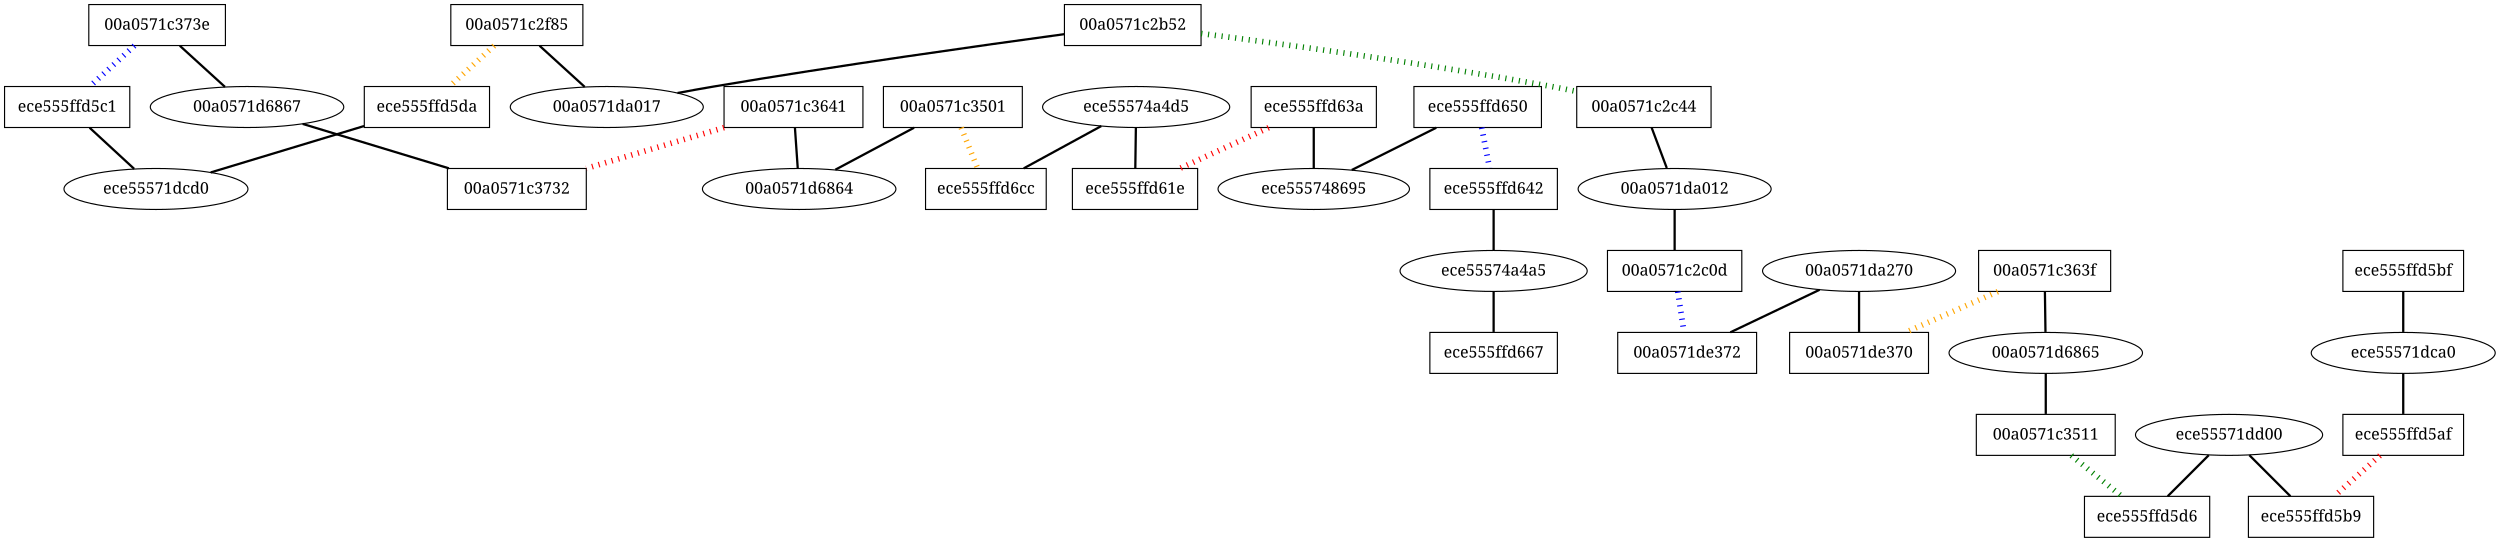
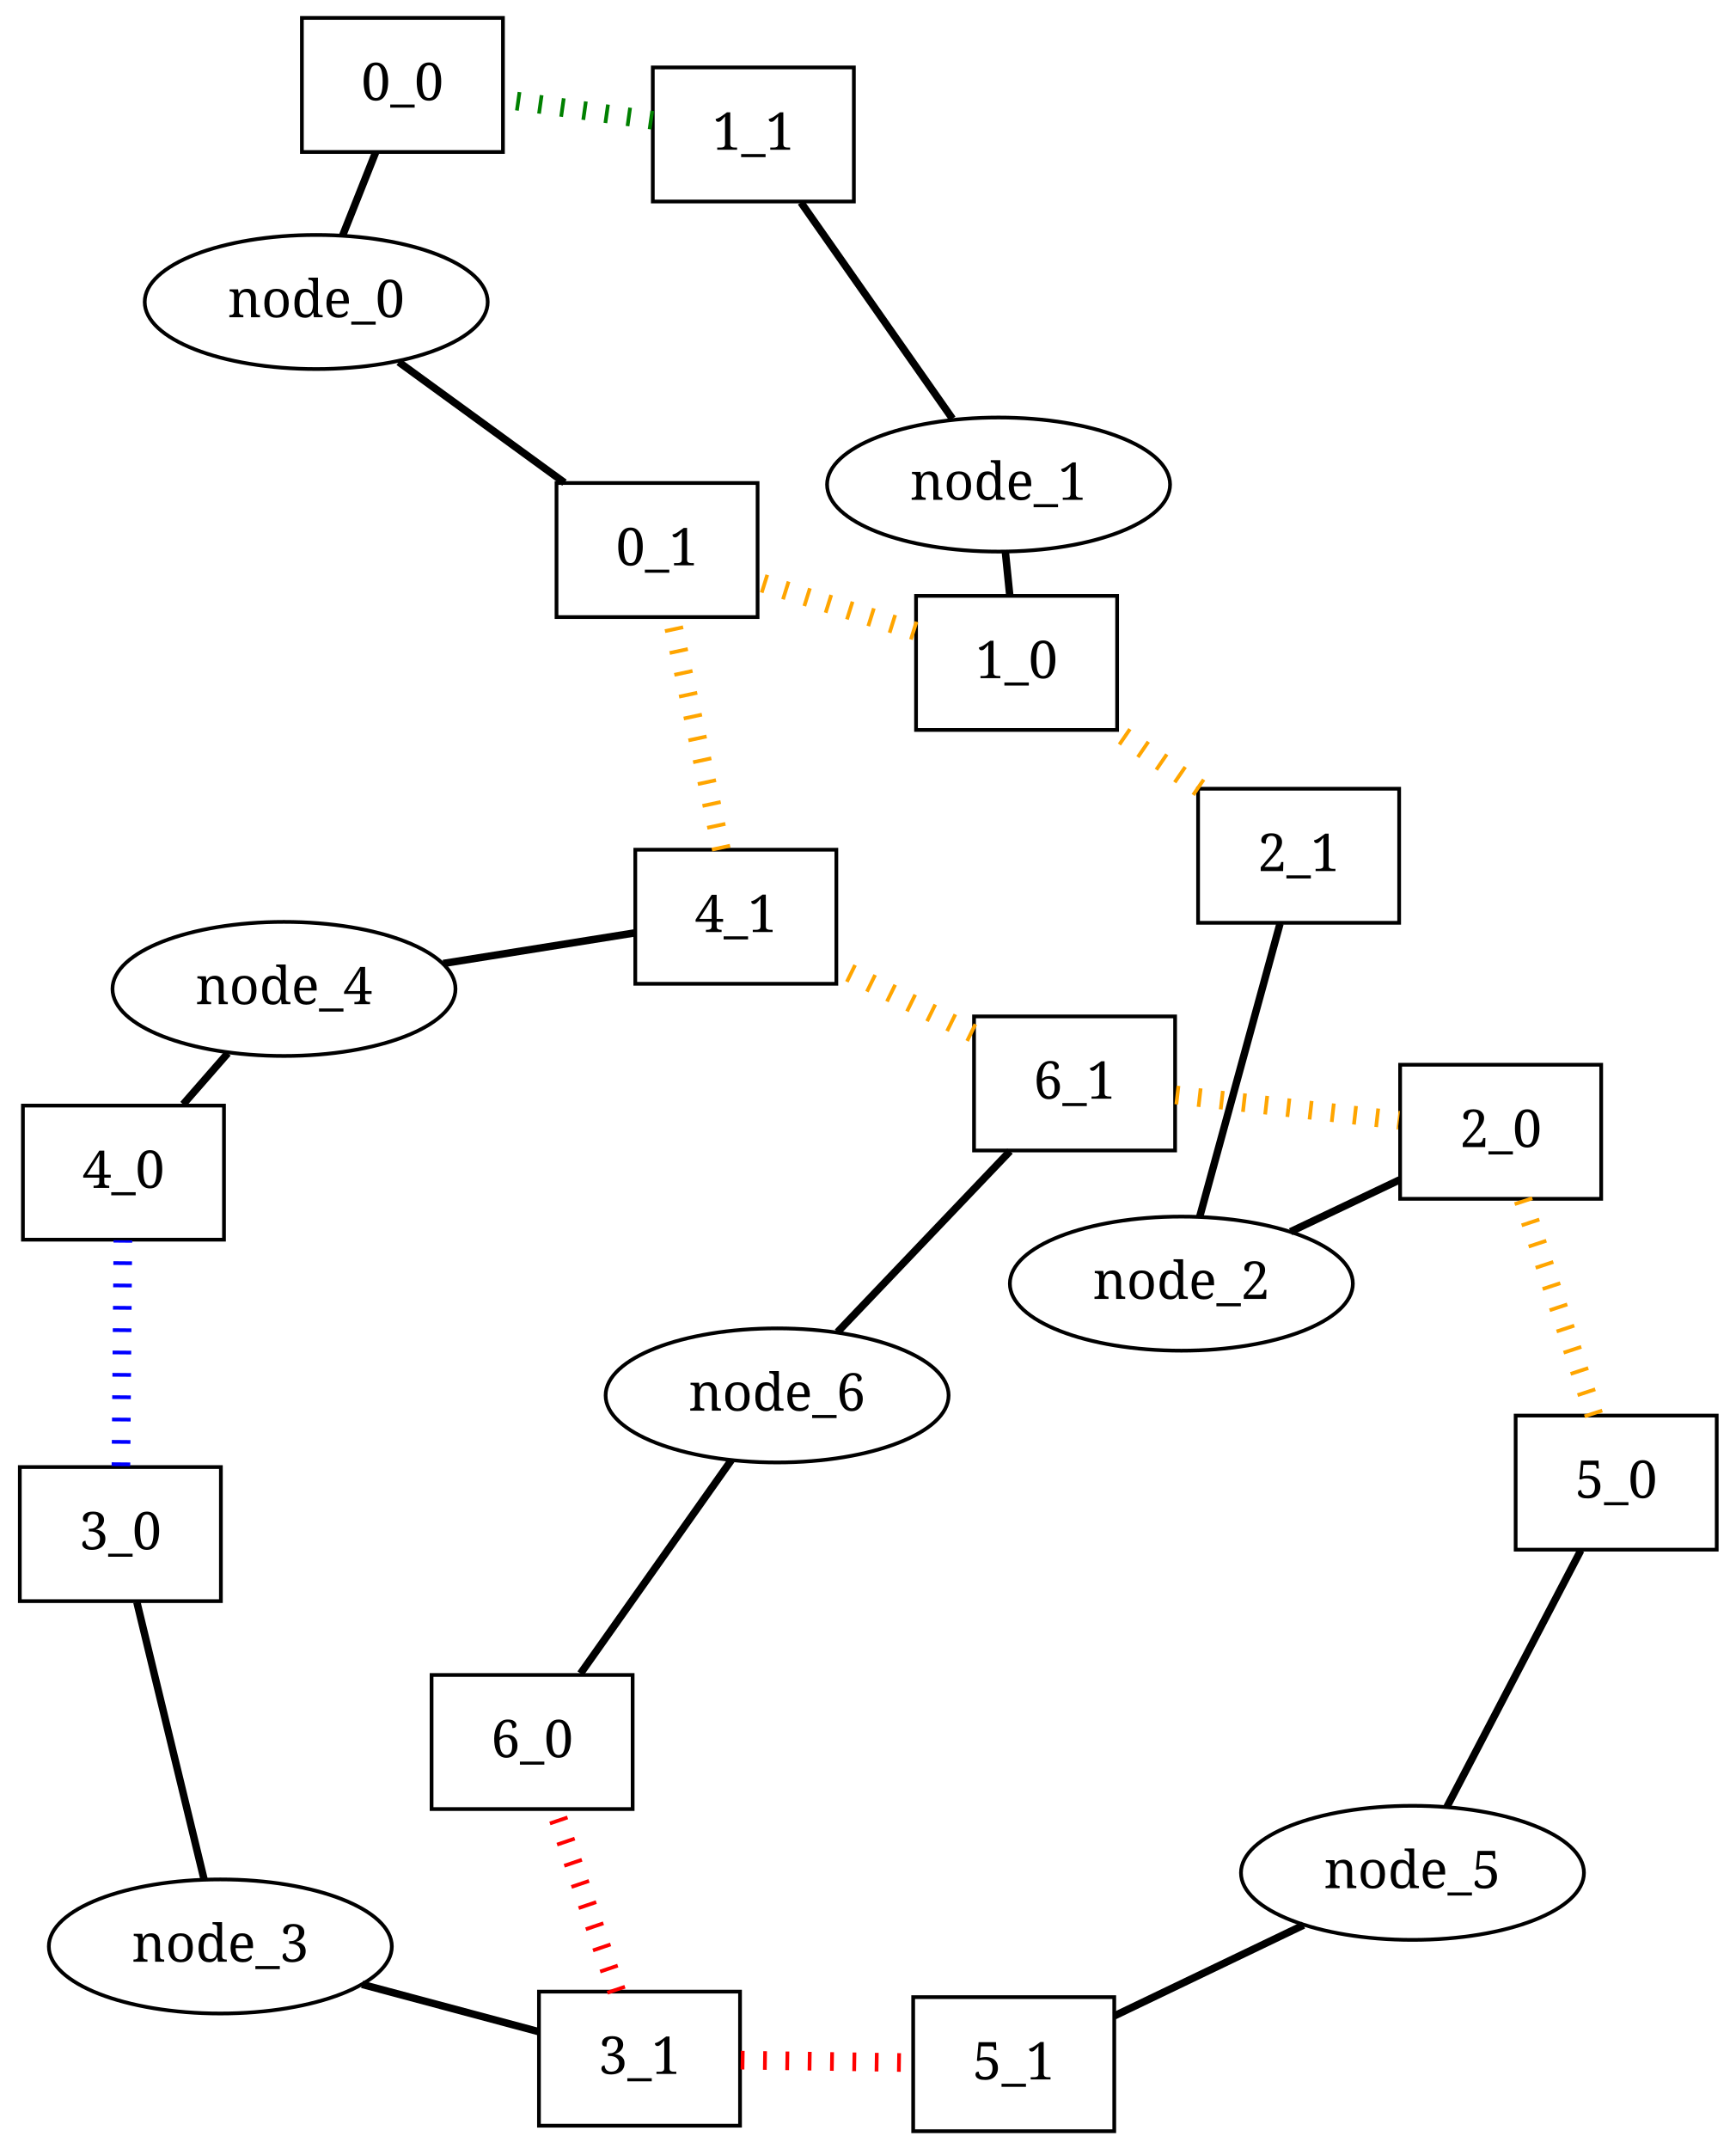
- <svg xmlns="http://www.w3.org/2000/svg" width="2196pt" height="476pt" viewBox="0.00 0.00 2196.00 476.00">
-   <g id="graph1" class="graph" transform="scale(1 1) rotate(0) translate(4 472)">
-     <polygon fill="white" stroke="white" points="-4,5 -4,-472 2193,-472 2193,5 -4,5" />
+ <svg xmlns="http://www.w3.org/2000/svg" width="466pt" height="577pt" viewBox="0.00 0.00 466.00 577.00">
+   <g id="graph1" class="graph" transform="scale(1 1) rotate(0) translate(4 573)">
+     <polygon fill="white" stroke="white" points="-4,5 -4,-573 463,-573 463,5 -4,5" />
    <g id="node1" class="node">
-       <polygon fill="none" stroke="black" points="508,-468 392,-468 392,-432 508,-432 508,-468" />
-       <text text-anchor="middle" x="450" y="-445.9" font-family="Times Roman,serif" font-size="14.00">00a0571c2f85</text>
+       <polygon fill="none" stroke="black" points="194.742,-38.256 140.742,-38.256 140.742,-2.256 194.742,-2.256 194.742,-38.256" />
+       <text text-anchor="middle" x="167.742" y="-16.156" font-family="Times Roman,serif" font-size="14.00">3_1</text>
+     </g>
+     <g id="node3" class="node">
+       <polygon fill="none" stroke="black" points="165.903,-123.273 111.903,-123.273 111.903,-87.273 165.903,-87.273 165.903,-123.273" />
+       <text text-anchor="middle" x="138.903" y="-101.173" font-family="Times Roman,serif" font-size="14.00">6_0</text>
+     </g>
+     <g id="edge2" class="edge">
+       <path fill="none" stroke="red" stroke-width="5" stroke-dasharray="1,5" d="M161.626,-38.286C156.732,-52.714 149.902,-72.848 145.01,-87.269" />
+     </g>
+     <g id="node9" class="node">
+       <ellipse fill="none" stroke="black" cx="55.173" cy="-50.381" rx="46.056" ry="18" />
+       <text text-anchor="middle" x="55.173" y="-46.281" font-family="Times Roman,serif" font-size="14.00">node_3</text>
+     </g>
+     <g id="edge6" class="edge">
+       <path fill="none" stroke="black" stroke-width="2" d="M140.492,-27.549C126.307,-31.345 108.734,-36.047 93.229,-40.197" />
+     </g>
+     <g id="node13" class="node">
+       <polygon fill="none" stroke="black" points="295.241,-36.778 241.241,-36.778 241.241,-0.778 295.241,-0.778 295.241,-36.778" />
+       <text text-anchor="middle" x="268.241" y="-14.678" font-family="Times Roman,serif" font-size="14.00">5_1</text>
+     </g>
+     <g id="edge4" class="edge">
+       <path fill="none" stroke="red" stroke-width="5" stroke-dasharray="1,5" d="M194.938,-19.856C209.239,-19.646 226.719,-19.389 241.023,-19.179" />
+     </g>
+     <g id="node2" class="node">
+       <polygon fill="none" stroke="black" points="55.322,-179.1 1.322,-179.1 1.322,-143.1 55.322,-143.1 55.322,-179.1" />
+       <text text-anchor="middle" x="28.322" y="-157" font-family="Times Roman,serif" font-size="14.00">3_0</text>
+     </g>
+     <g id="edge10" class="edge">
+       <path fill="none" stroke="black" stroke-width="2" d="M32.756,-142.817C37.761,-122.18 45.851,-88.82 50.821,-68.324" />
+     </g>
+     <g id="node18" class="node">
+       <polygon fill="none" stroke="black" points="56.152,-276.15 2.152,-276.15 2.152,-240.15 56.152,-240.15 56.152,-276.15" />
+       <text text-anchor="middle" x="29.152" y="-254.05" font-family="Times Roman,serif" font-size="14.00">4_0</text>
+     </g>
+     <g id="edge8" class="edge">
+       <path fill="none" stroke="blue" stroke-width="5" stroke-dasharray="1,5" d="M28.478,-179.355C28.627,-196.706 28.849,-222.654 28.997,-239.978" />
+     </g>
+     <g id="node6" class="node">
+       <ellipse fill="none" stroke="black" cx="204.701" cy="-198.337" rx="46.056" ry="18" />
+       <text text-anchor="middle" x="204.701" y="-194.237" font-family="Times Roman,serif" font-size="14.00">node_6</text>
+     </g>
+     <g id="edge12" class="edge">
+       <path fill="none" stroke="black" stroke-width="2" d="M151.902,-123.659C163.662,-140.293 180.856,-164.612 192.396,-180.933" />
+     </g>
+     <g id="node4" class="node">
+       <polygon fill="none" stroke="black" points="311.583,-300.098 257.583,-300.098 257.583,-264.098 311.583,-264.098 311.583,-300.098" />
+       <text text-anchor="middle" x="284.583" y="-277.998" font-family="Times Roman,serif" font-size="14.00">6_1</text>
    </g>
    <g id="node5" class="node">
-       <polygon fill="none" stroke="black" points="426,-396 316,-396 316,-360 426,-360 426,-396" />
-       <text text-anchor="middle" x="371" y="-373.9" font-family="Times Roman,serif" font-size="14.00">ece555ffd5da</text>
+       <polygon fill="none" stroke="black" points="426.013,-287.12 372.013,-287.12 372.013,-251.12 426.013,-251.12 426.013,-287.12" />
+       <text text-anchor="middle" x="399.013" y="-265.02" font-family="Times Roman,serif" font-size="14.00">2_0</text>
    </g>
-     <g id="edge2" class="edge">
-       <path fill="none" stroke="orange" stroke-width="5" stroke-dasharray="1,5" d="M430.065,-431.831C418.089,-420.917 402.903,-407.076 390.929,-396.163" />
-     </g>
-     <g id="node18" class="node">
-       <ellipse fill="none" stroke="black" cx="529" cy="-378" rx="84.776" ry="18" />
-       <text text-anchor="middle" x="529" y="-373.9" font-family="Times Roman,serif" font-size="14.00">00a0571da017</text>
-     </g>
-     <g id="edge4" class="edge">
-       <path fill="none" stroke="black" stroke-width="2" d="M469.935,-431.831C482.094,-420.75 497.561,-406.653 509.618,-395.665" />
-     </g>
-     <g id="node2" class="node">
-       <ellipse fill="none" stroke="black" cx="994" cy="-378" rx="82.19" ry="18" />
-       <text text-anchor="middle" x="994" y="-373.9" font-family="Times Roman,serif" font-size="14.00">ece55574a4d5</text>
-     </g>
-     <g id="node30" class="node">
-       <polygon fill="none" stroke="black" points="915,-324 809,-324 809,-288 915,-288 915,-324" />
-       <text text-anchor="middle" x="862" y="-301.9" font-family="Times Roman,serif" font-size="14.00">ece555ffd6cc</text>
-     </g>
-     <g id="edge8" class="edge">
-       <path fill="none" stroke="black" stroke-width="2" d="M963.385,-361.301C942.974,-350.168 916.152,-335.538 895.224,-324.122" />
-     </g>
-     <g id="node31" class="node">
-       <polygon fill="none" stroke="black" points="1048,-324 938,-324 938,-288 1048,-288 1048,-324" />
-       <text text-anchor="middle" x="993" y="-301.9" font-family="Times Roman,serif" font-size="14.00">ece555ffd61e</text>
-     </g>
-     <g id="edge6" class="edge">
-       <path fill="none" stroke="black" stroke-width="2" d="M993.748,-359.831C993.597,-349 993.407,-335.288 993.256,-324.413" />
-     </g>
-     <g id="node3" class="node">
-       <polygon fill="none" stroke="black" points="1350,-396 1238,-396 1238,-360 1350,-360 1350,-396" />
-       <text text-anchor="middle" x="1294" y="-373.9" font-family="Times Roman,serif" font-size="14.00">ece555ffd650</text>
-     </g>
-     <g id="node23" class="node">
-       <polygon fill="none" stroke="black" points="1364,-324 1252,-324 1252,-288 1364,-288 1364,-324" />
-       <text text-anchor="middle" x="1308" y="-301.9" font-family="Times Roman,serif" font-size="14.00">ece555ffd642</text>
-     </g>
-     <g id="edge10" class="edge">
-       <path fill="none" stroke="blue" stroke-width="5" stroke-dasharray="1,5" d="M1297.53,-359.831C1299.64,-349 1302.31,-335.288 1304.42,-324.413" />
-     </g>
-     <g id="node35" class="node">
-       <ellipse fill="none" stroke="black" cx="1150" cy="-306" rx="84.081" ry="18" />
-       <text text-anchor="middle" x="1150" y="-301.9" font-family="Times Roman,serif" font-size="14.00">ece555748695</text>
-     </g>
-     <g id="edge12" class="edge">
-       <path fill="none" stroke="black" stroke-width="2" d="M1257.66,-359.831C1234.83,-348.417 1205.6,-333.802 1183.36,-322.682" />
-     </g>
-     <g id="node4" class="node">
-       <polygon fill="none" stroke="black" points="1850,-252 1734,-252 1734,-216 1850,-216 1850,-252" />
-       <text text-anchor="middle" x="1792" y="-229.9" font-family="Times Roman,serif" font-size="14.00">00a0571c363f</text>
-     </g>
-     <g id="node13" class="node">
-       <ellipse fill="none" stroke="black" cx="1793" cy="-162" rx="84.971" ry="18" />
-       <text text-anchor="middle" x="1793" y="-157.9" font-family="Times Roman,serif" font-size="14.00">00a0571d6865</text>
+     <g id="edge14" class="edge">
+       <path fill="none" stroke="orange" stroke-width="5" stroke-dasharray="1,5" d="M311.701,-279.022C329.81,-276.968 353.542,-274.277 371.693,-272.218" />
    </g>
    <g id="edge16" class="edge">
-       <path fill="none" stroke="black" stroke-width="2" d="M1792.25,-215.831C1792.4,-205 1792.59,-191.288 1792.74,-180.413" />
+       <path fill="none" stroke="black" stroke-width="2" d="M267.25,-263.923C253.484,-249.489 234.375,-229.452 220.911,-215.335" />
    </g>
-     <g id="node32" class="node">
-       <polygon fill="none" stroke="black" points="1690,-180 1568,-180 1568,-144 1690,-144 1690,-180" />
-       <text text-anchor="middle" x="1629" y="-157.9" font-family="Times Roman,serif" font-size="14.00">00a0571de370</text>
-     </g>
-     <g id="edge14" class="edge">
-       <path fill="none" stroke="orange" stroke-width="5" stroke-dasharray="1,5" d="M1750.87,-215.831C1726.06,-204.875 1694.59,-190.971 1669.84,-180.038" />
-     </g>
-     <g id="node22" class="node">
-       <ellipse fill="none" stroke="black" cx="133" cy="-306" rx="80.802" ry="18" />
-       <text text-anchor="middle" x="133" y="-301.9" font-family="Times Roman,serif" font-size="14.00">ece55571dcd0</text>
+     <g id="node19" class="node">
+       <polygon fill="none" stroke="black" points="220.61,-344.856 166.61,-344.856 166.61,-308.856 220.61,-308.856 220.61,-344.856" />
+       <text text-anchor="middle" x="193.61" y="-322.756" font-family="Times Roman,serif" font-size="14.00">4_1</text>
    </g>
    <g id="edge18" class="edge">
-       <path fill="none" stroke="black" stroke-width="2" d="M315.8,-361.301C275.016,-348.963 220.037,-332.331 181.055,-320.538" />
-     </g>
-     <g id="node6" class="node">
-       <polygon fill="none" stroke="black" points="2160,-252 2054,-252 2054,-216 2160,-216 2160,-252" />
-       <text text-anchor="middle" x="2107" y="-229.9" font-family="Times Roman,serif" font-size="14.00">ece555ffd5bf</text>
+       <path fill="none" stroke="orange" stroke-width="5" stroke-dasharray="1,5" d="M257.288,-295.527C245.774,-301.191 232.398,-307.772 220.885,-313.436" />
    </g>
    <g id="node10" class="node">
-       <ellipse fill="none" stroke="black" cx="2107" cy="-162" rx="80.802" ry="18" />
-       <text text-anchor="middle" x="2107" y="-157.9" font-family="Times Roman,serif" font-size="14.00">ece55571dca0</text>
+       <ellipse fill="none" stroke="black" cx="313.265" cy="-228.349" rx="46.056" ry="18" />
+       <text text-anchor="middle" x="313.265" y="-224.249" font-family="Times Roman,serif" font-size="14.00">node_2</text>
+     </g>
+     <g id="edge22" class="edge">
+       <path fill="none" stroke="black" stroke-width="2" d="M371.882,-256.22C362.559,-251.787 352.084,-246.807 342.595,-242.295" />
+     </g>
+     <g id="node14" class="node">
+       <polygon fill="none" stroke="black" points="457.04,-192.92 403.04,-192.92 403.04,-156.92 457.04,-156.92 457.04,-192.92" />
+       <text text-anchor="middle" x="430.04" y="-170.82" font-family="Times Roman,serif" font-size="14.00">5_0</text>
    </g>
    <g id="edge20" class="edge">
-       <path fill="none" stroke="black" stroke-width="2" d="M2107,-215.831C2107,-205 2107,-191.288 2107,-180.413" />
+       <path fill="none" stroke="orange" stroke-width="5" stroke-dasharray="1,5" d="M404.995,-250.957C410.489,-234.277 418.588,-209.69 424.076,-193.027" />
    </g>
    <g id="node7" class="node">
-       <polygon fill="none" stroke="black" points="894,-396 772,-396 772,-360 894,-360 894,-396" />
-       <text text-anchor="middle" x="833" y="-373.9" font-family="Times Roman,serif" font-size="14.00">00a0571c3501</text>
+       <ellipse fill="none" stroke="black" cx="375.33" cy="-70.147" rx="46.056" ry="18" />
+       <text text-anchor="middle" x="375.33" y="-66.047" font-family="Times Roman,serif" font-size="14.00">node_5</text>
+     </g>
+     <g id="edge24" class="edge">
+       <path fill="none" stroke="black" stroke-width="2" d="M346.067,-56.11C330.214,-48.505 310.757,-39.173 295.264,-31.741" />
+     </g>
+     <g id="edge26" class="edge">
+       <path fill="none" stroke="black" stroke-width="2" d="M384.611,-87.92C394.61,-107.07 410.442,-137.389 420.53,-156.707" />
+     </g>
+     <g id="node8" class="node">
+       <ellipse fill="none" stroke="black" cx="72.268" cy="-307.478" rx="46.056" ry="18" />
+       <text text-anchor="middle" x="72.268" y="-303.378" font-family="Times Roman,serif" font-size="14.00">node_4</text>
+     </g>
+     <g id="edge28" class="edge">
+       <path fill="none" stroke="black" stroke-width="2" d="M57.188,-290.225C53.303,-285.78 49.108,-280.981 45.176,-276.483" />
+     </g>
+     <g id="edge30" class="edge">
+       <path fill="none" stroke="black" stroke-width="2" d="M115.049,-314.31C132.107,-317.034 151.237,-320.089 166.349,-322.502" />
+     </g>
+     <g id="node16" class="node">
+       <polygon fill="none" stroke="black" points="371.755,-361.229 317.755,-361.229 317.755,-325.229 371.755,-325.229 371.755,-361.229" />
+       <text text-anchor="middle" x="344.755" y="-339.129" font-family="Times Roman,serif" font-size="14.00">2_1</text>
+     </g>
+     <g id="edge32" class="edge">
+       <path fill="none" stroke="black" stroke-width="2" d="M318.185,-246.299C324.067,-267.755 333.854,-303.459 339.765,-325.026" />
+     </g>
+     <g id="node11" class="node">
+       <ellipse fill="none" stroke="black" cx="264.172" cy="-442.898" rx="46.056" ry="18" />
+       <text text-anchor="middle" x="264.172" y="-438.798" font-family="Times Roman,serif" font-size="14.00">node_1</text>
+     </g>
+     <g id="node15" class="node">
+       <polygon fill="none" stroke="black" points="225.314,-554.895 171.314,-554.895 171.314,-518.895 225.314,-518.895 225.314,-554.895" />
+       <text text-anchor="middle" x="198.314" y="-532.795" font-family="Times Roman,serif" font-size="14.00">1_1</text>
+     </g>
+     <g id="edge34" class="edge">
+       <path fill="none" stroke="black" stroke-width="2" d="M251.785,-460.578C240.16,-477.171 222.847,-501.88 211.096,-518.653" />
+     </g>
+     <g id="node17" class="node">
+       <polygon fill="none" stroke="black" points="296.01,-413.011 242.01,-413.011 242.01,-377.011 296.01,-377.011 296.01,-413.011" />
+       <text text-anchor="middle" x="269.01" y="-390.911" font-family="Times Roman,serif" font-size="14.00">1_0</text>
+     </g>
+     <g id="edge36" class="edge">
+       <path fill="none" stroke="black" stroke-width="2" d="M266.001,-424.794C266.387,-420.98 266.793,-416.956 267.179,-413.141" />
    </g>
    <g id="node12" class="node">
-       <ellipse fill="none" stroke="black" cx="698" cy="-306" rx="84.971" ry="18" />
-       <text text-anchor="middle" x="698" y="-301.9" font-family="Times Roman,serif" font-size="14.00">00a0571d6864</text>
-     </g>
-     <g id="edge24" class="edge">
-       <path fill="none" stroke="black" stroke-width="2" d="M798.934,-359.831C777.688,-348.5 750.529,-334.016 729.737,-322.926" />
-     </g>
-     <g id="edge22" class="edge">
-       <path fill="none" stroke="orange" stroke-width="5" stroke-dasharray="1,5" d="M840.318,-359.831C844.681,-349 850.204,-335.288 854.584,-324.413" />
-     </g>
-     <g id="node8" class="node">
-       <polygon fill="none" stroke="black" points="754,-396 632,-396 632,-360 754,-360 754,-396" />
-       <text text-anchor="middle" x="693" y="-373.9" font-family="Times Roman,serif" font-size="14.00">00a0571c3641</text>
-     </g>
-     <g id="edge26" class="edge">
-       <path fill="none" stroke="black" stroke-width="2" d="M694.262,-359.831C695.014,-349 695.966,-335.288 696.721,-324.413" />
-     </g>
-     <g id="node36" class="node">
-       <polygon fill="none" stroke="black" points="511,-324 389,-324 389,-288 511,-288 511,-324" />
-       <text text-anchor="middle" x="450" y="-301.9" font-family="Times Roman,serif" font-size="14.00">00a0571c3732</text>
-     </g>
-     <g id="edge28" class="edge">
-       <path fill="none" stroke="red" stroke-width="5" stroke-dasharray="1,5" d="M631.994,-359.924C595.02,-348.969 548.01,-335.04 511.031,-324.083" />
-     </g>
-     <g id="node9" class="node">
-       <polygon fill="none" stroke="black" points="194,-468 74,-468 74,-432 194,-432 194,-468" />
-       <text text-anchor="middle" x="134" y="-445.9" font-family="Times Roman,serif" font-size="14.00">00a0571c373e</text>
-     </g>
-     <g id="node11" class="node">
-       <polygon fill="none" stroke="black" points="110,-396 4.26326e-14,-396 0,-360 110,-360 110,-396" />
-       <text text-anchor="middle" x="55" y="-373.9" font-family="Times Roman,serif" font-size="14.00">ece555ffd5c1</text>
-     </g>
-     <g id="edge30" class="edge">
-       <path fill="none" stroke="blue" stroke-width="5" stroke-dasharray="1,5" d="M114.065,-431.831C102.089,-420.917 86.903,-407.076 74.929,-396.163" />
-     </g>
-     <g id="node14" class="node">
-       <ellipse fill="none" stroke="black" cx="213" cy="-378" rx="84.971" ry="18" />
-       <text text-anchor="middle" x="213" y="-373.9" font-family="Times Roman,serif" font-size="14.00">00a0571d6867</text>
-     </g>
-     <g id="edge32" class="edge">
-       <path fill="none" stroke="black" stroke-width="2" d="M153.935,-431.831C166.094,-420.75 181.561,-406.653 193.618,-395.665" />
+       <ellipse fill="none" stroke="black" cx="80.922" cy="-491.915" rx="46.056" ry="18" />
+       <text text-anchor="middle" x="80.922" y="-487.815" font-family="Times Roman,serif" font-size="14.00">node_0</text>
    </g>
    <g id="node20" class="node">
-       <polygon fill="none" stroke="black" points="2160,-108 2054,-108 2054,-72 2160,-72 2160,-108" />
-       <text text-anchor="middle" x="2107" y="-85.9" font-family="Times Roman,serif" font-size="14.00">ece555ffd5af</text>
-     </g>
-     <g id="edge34" class="edge">
-       <path fill="none" stroke="black" stroke-width="2" d="M2107,-143.831C2107,-133 2107,-119.288 2107,-108.413" />
-     </g>
-     <g id="edge36" class="edge">
-       <path fill="none" stroke="black" stroke-width="2" d="M74.683,-359.831C86.687,-348.75 101.959,-334.653 113.863,-323.665" />
-     </g>
-     <g id="node24" class="node">
-       <polygon fill="none" stroke="black" points="1854,-108 1732,-108 1732,-72 1854,-72 1854,-108" />
-       <text text-anchor="middle" x="1793" y="-85.9" font-family="Times Roman,serif" font-size="14.00">00a0571c3511</text>
+       <polygon fill="none" stroke="black" points="131.073,-568.189 77.073,-568.189 77.073,-532.189 131.073,-532.189 131.073,-568.189" />
+       <text text-anchor="middle" x="104.073" y="-546.089" font-family="Times Roman,serif" font-size="14.00">0_0</text>
    </g>
    <g id="edge38" class="edge">
-       <path fill="none" stroke="black" stroke-width="2" d="M1793,-143.831C1793,-133 1793,-119.288 1793,-108.413" />
+       <path fill="none" stroke="black" stroke-width="2" d="M87.993,-509.716C90.812,-516.811 94.054,-524.97 96.884,-532.095" />
+     </g>
+     <g id="node21" class="node">
+       <polygon fill="none" stroke="black" points="199.457,-443.315 145.457,-443.315 145.457,-407.315 199.457,-407.315 199.457,-443.315" />
+       <text text-anchor="middle" x="172.457" y="-421.215" font-family="Times Roman,serif" font-size="14.00">0_1</text>
    </g>
    <g id="edge40" class="edge">
-       <path fill="none" stroke="black" stroke-width="2" d="M261.819,-363.169C299.083,-351.848 350.605,-336.196 390.319,-324.131" />
-     </g>
-     <g id="node15" class="node">
-       <polygon fill="none" stroke="black" points="1051,-468 931,-468 931,-432 1051,-432 1051,-468" />
-       <text text-anchor="middle" x="991" y="-445.9" font-family="Times Roman,serif" font-size="14.00">00a0571c2b52</text>
-     </g>
-     <g id="node16" class="node">
-       <polygon fill="none" stroke="black" points="1499,-396 1381,-396 1381,-360 1499,-360 1499,-396" />
-       <text text-anchor="middle" x="1440" y="-373.9" font-family="Times Roman,serif" font-size="14.00">00a0571c2c44</text>
+       <path fill="none" stroke="black" stroke-width="2" d="M103.08,-475.793C116.519,-466.015 133.698,-453.515 147.599,-443.401" />
    </g>
    <g id="edge42" class="edge">
-       <path fill="none" stroke="green" stroke-width="5" stroke-dasharray="1,5" d="M1051.14,-442.546C1124.19,-433.176 1251.04,-415.889 1359,-396 1366.08,-394.695 1373.49,-393.213 1380.82,-391.673" />
+       <path fill="none" stroke="green" stroke-width="5" stroke-dasharray="1,5" d="M171.309,-540.704C158.69,-542.484 143.702,-544.599 131.083,-546.379" />
    </g>
    <g id="edge44" class="edge">
-       <path fill="none" stroke="black" stroke-width="2" d="M930.958,-442.006C858.003,-432.105 731.239,-414.296 623,-396 612.678,-394.255 601.744,-392.279 591.124,-390.291" />
-     </g>
-     <g id="node17" class="node">
-       <ellipse fill="none" stroke="black" cx="1467" cy="-306" rx="84.776" ry="18" />
-       <text text-anchor="middle" x="1467" y="-301.9" font-family="Times Roman,serif" font-size="14.00">00a0571da012</text>
+       <path fill="none" stroke="orange" stroke-width="5" stroke-dasharray="1,5" d="M318.263,-361.34C310.84,-366.414 302.774,-371.929 295.359,-376.998" />
    </g>
    <g id="edge46" class="edge">
-       <path fill="none" stroke="black" stroke-width="2" d="M1446.81,-359.831C1450.87,-349 1456.02,-335.288 1460.1,-324.413" />
-     </g>
-     <g id="node21" class="node">
-       <polygon fill="none" stroke="black" points="1526,-252 1408,-252 1408,-216 1526,-216 1526,-252" />
-       <text text-anchor="middle" x="1467" y="-229.9" font-family="Times Roman,serif" font-size="14.00">00a0571c2c0d</text>
+       <path fill="none" stroke="orange" stroke-width="5" stroke-dasharray="1,5" d="M241.858,-403.533C228.694,-407.664 212.921,-412.615 199.74,-416.752" />
    </g>
    <g id="edge48" class="edge">
-       <path fill="none" stroke="black" stroke-width="2" d="M1467,-287.831C1467,-277 1467,-263.288 1467,-252.413" />
-     </g>
-     <g id="node19" class="node">
-       <ellipse fill="none" stroke="black" cx="1954" cy="-90" rx="82.19" ry="18" />
-       <text text-anchor="middle" x="1954" y="-85.9" font-family="Times Roman,serif" font-size="14.00">ece55571dd00</text>
-     </g>
-     <g id="node29" class="node">
-       <polygon fill="none" stroke="black" points="1937,-36 1827,-36 1827,-1.77636e-14 1937,-3.55271e-15 1937,-36" />
-       <text text-anchor="middle" x="1882" y="-13.9" font-family="Times Roman,serif" font-size="14.00">ece555ffd5d6</text>
-     </g>
-     <g id="edge52" class="edge">
-       <path fill="none" stroke="black" stroke-width="2" d="M1936.2,-72.202C1925.21,-61.209 1911.14,-47.141 1900.09,-36.093" />
-     </g>
-     <g id="node33" class="node">
-       <polygon fill="none" stroke="black" points="2081,-36 1971,-36 1971,-1.77636e-14 2081,-3.55271e-15 2081,-36" />
-       <text text-anchor="middle" x="2026" y="-13.9" font-family="Times Roman,serif" font-size="14.00">ece555ffd5b9</text>
-     </g>
-     <g id="edge50" class="edge">
-       <path fill="none" stroke="black" stroke-width="2" d="M1971.8,-72.202C1982.79,-61.209 1996.86,-47.141 2007.91,-36.093" />
-     </g>
-     <g id="edge54" class="edge">
-       <path fill="none" stroke="red" stroke-width="5" stroke-dasharray="1,5" d="M2086.56,-71.831C2074.28,-60.917 2058.71,-47.076 2046.43,-36.163" />
-     </g>
-     <g id="node34" class="node">
-       <polygon fill="none" stroke="black" points="1539,-180 1417,-180 1417,-144 1539,-144 1539,-180" />
-       <text text-anchor="middle" x="1478" y="-157.9" font-family="Times Roman,serif" font-size="14.00">00a0571de372</text>
-     </g>
-     <g id="edge56" class="edge">
-       <path fill="none" stroke="blue" stroke-width="5" stroke-dasharray="1,5" d="M1469.78,-215.831C1471.43,-205 1473.53,-191.288 1475.19,-180.413" />
-     </g>
-     <g id="node26" class="node">
-       <ellipse fill="none" stroke="black" cx="1308" cy="-234" rx="82.19" ry="18" />
-       <text text-anchor="middle" x="1308" y="-229.9" font-family="Times Roman,serif" font-size="14.00">ece55574a4a5</text>
-     </g>
-     <g id="edge58" class="edge">
-       <path fill="none" stroke="black" stroke-width="2" d="M1308,-287.831C1308,-277 1308,-263.288 1308,-252.413" />
-     </g>
-     <g id="edge60" class="edge">
-       <path fill="none" stroke="green" stroke-width="5" stroke-dasharray="1,5" d="M1815.46,-71.831C1828.95,-60.917 1846.06,-47.076 1859.55,-36.163" />
-     </g>
-     <g id="node25" class="node">
-       <polygon fill="none" stroke="black" points="1205,-396 1095,-396 1095,-360 1205,-360 1205,-396" />
-       <text text-anchor="middle" x="1150" y="-373.9" font-family="Times Roman,serif" font-size="14.00">ece555ffd63a</text>
-     </g>
-     <g id="edge62" class="edge">
-       <path fill="none" stroke="red" stroke-width="5" stroke-dasharray="1,5" d="M1110.38,-359.831C1086.49,-348.875 1056.17,-334.971 1032.33,-324.038" />
-     </g>
-     <g id="edge64" class="edge">
-       <path fill="none" stroke="black" stroke-width="2" d="M1150,-359.831C1150,-349 1150,-335.288 1150,-324.413" />
-     </g>
-     <g id="node28" class="node">
-       <polygon fill="none" stroke="black" points="1364,-180 1252,-180 1252,-144 1364,-144 1364,-180" />
-       <text text-anchor="middle" x="1308" y="-157.9" font-family="Times Roman,serif" font-size="14.00">ece555ffd667</text>
-     </g>
-     <g id="edge66" class="edge">
-       <path fill="none" stroke="black" stroke-width="2" d="M1308,-215.831C1308,-205 1308,-191.288 1308,-180.413" />
-     </g>
-     <g id="node27" class="node">
-       <ellipse fill="none" stroke="black" cx="1629" cy="-234" rx="84.776" ry="18" />
-       <text text-anchor="middle" x="1629" y="-229.9" font-family="Times Roman,serif" font-size="14.00">00a0571da270</text>
-     </g>
-     <g id="edge68" class="edge">
-       <path fill="none" stroke="black" stroke-width="2" d="M1629,-215.831C1629,-205 1629,-191.288 1629,-180.413" />
-     </g>
-     <g id="edge70" class="edge">
-       <path fill="none" stroke="black" stroke-width="2" d="M1594.36,-217.482C1570.94,-206.314 1540.01,-191.566 1515.92,-180.083" />
+       <path fill="none" stroke="orange" stroke-width="5" stroke-dasharray="1,5" d="M189.73,-344.915C185.937,-362.569 180.192,-389.308 176.384,-407.037" />
    </g>
  </g>
</svg>
